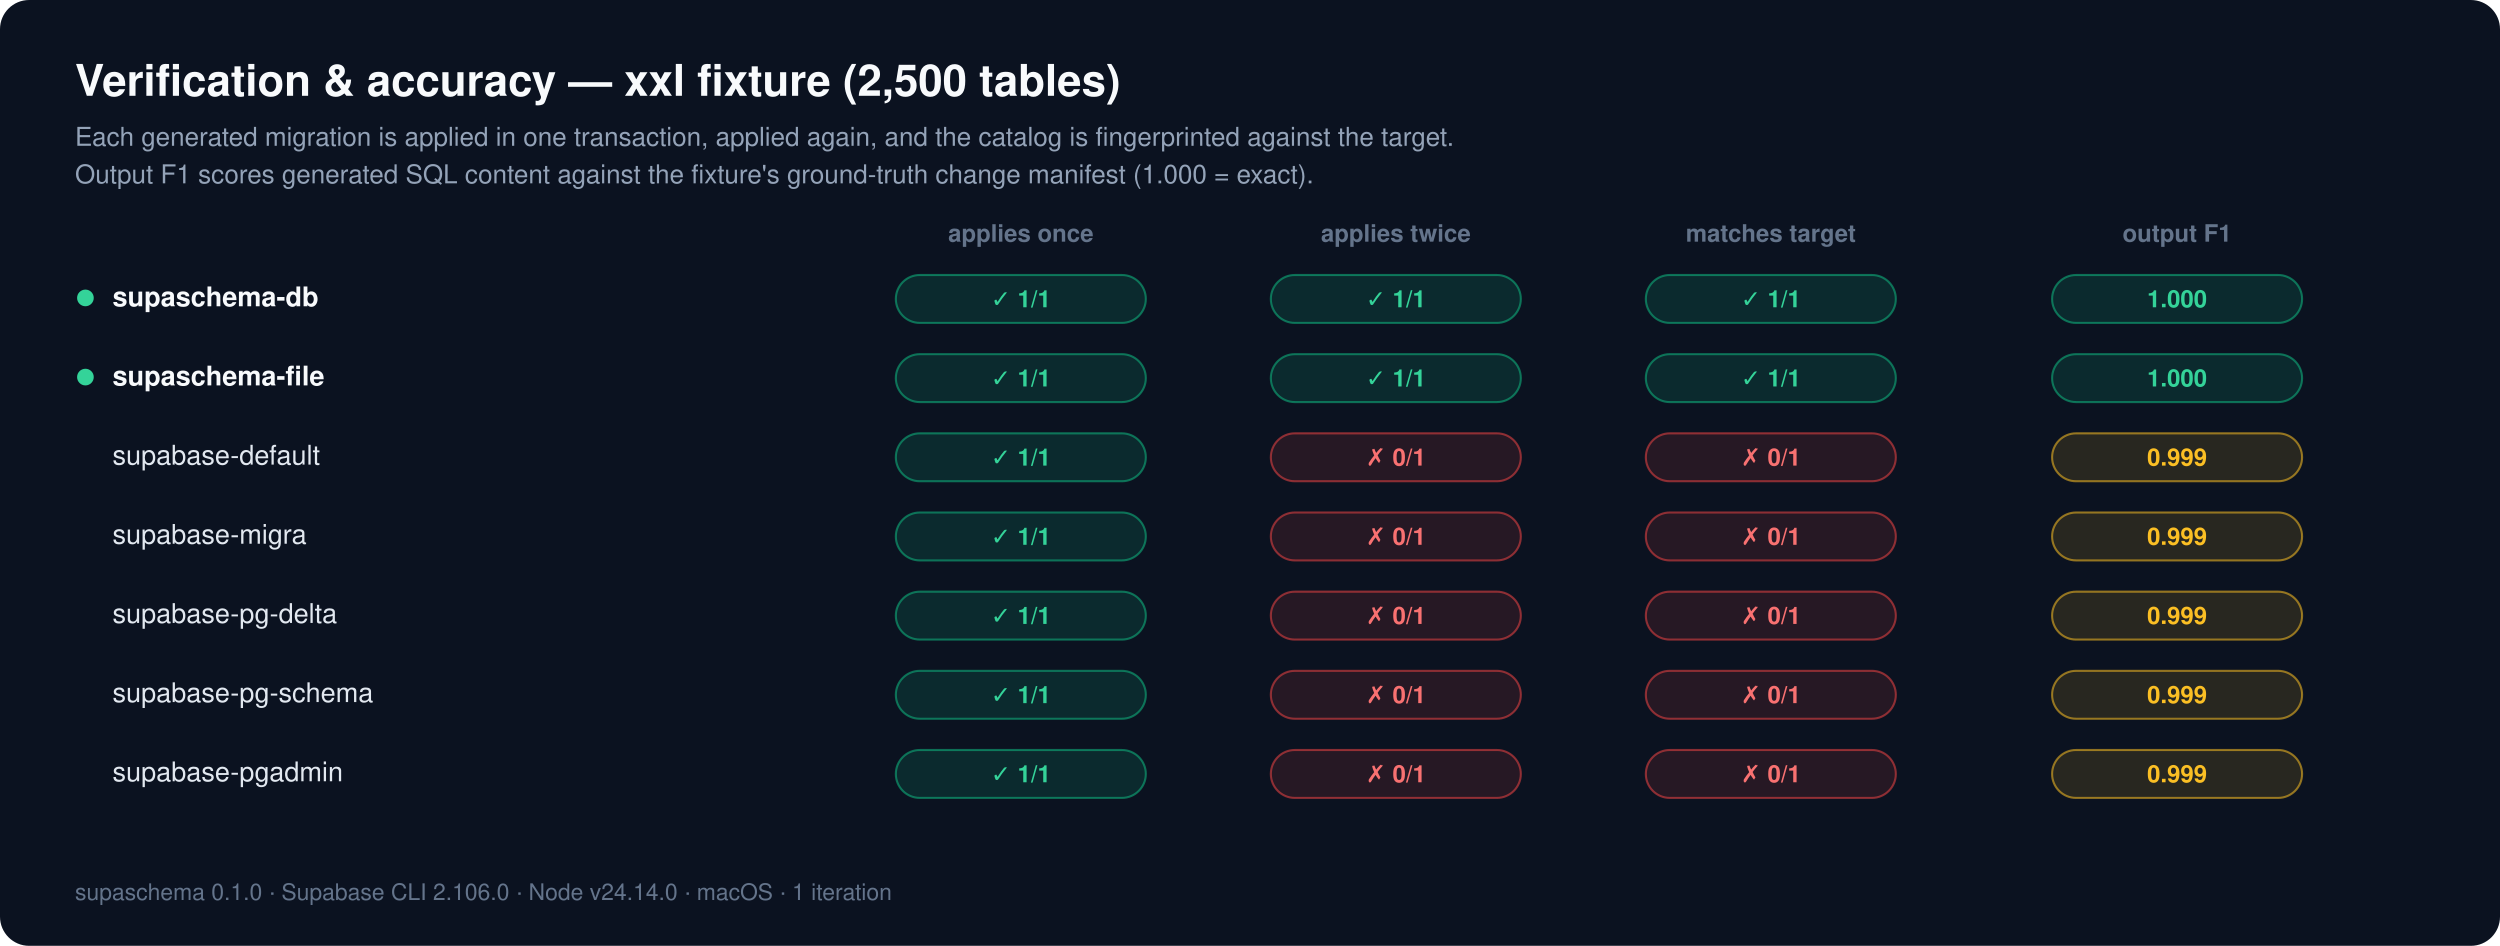
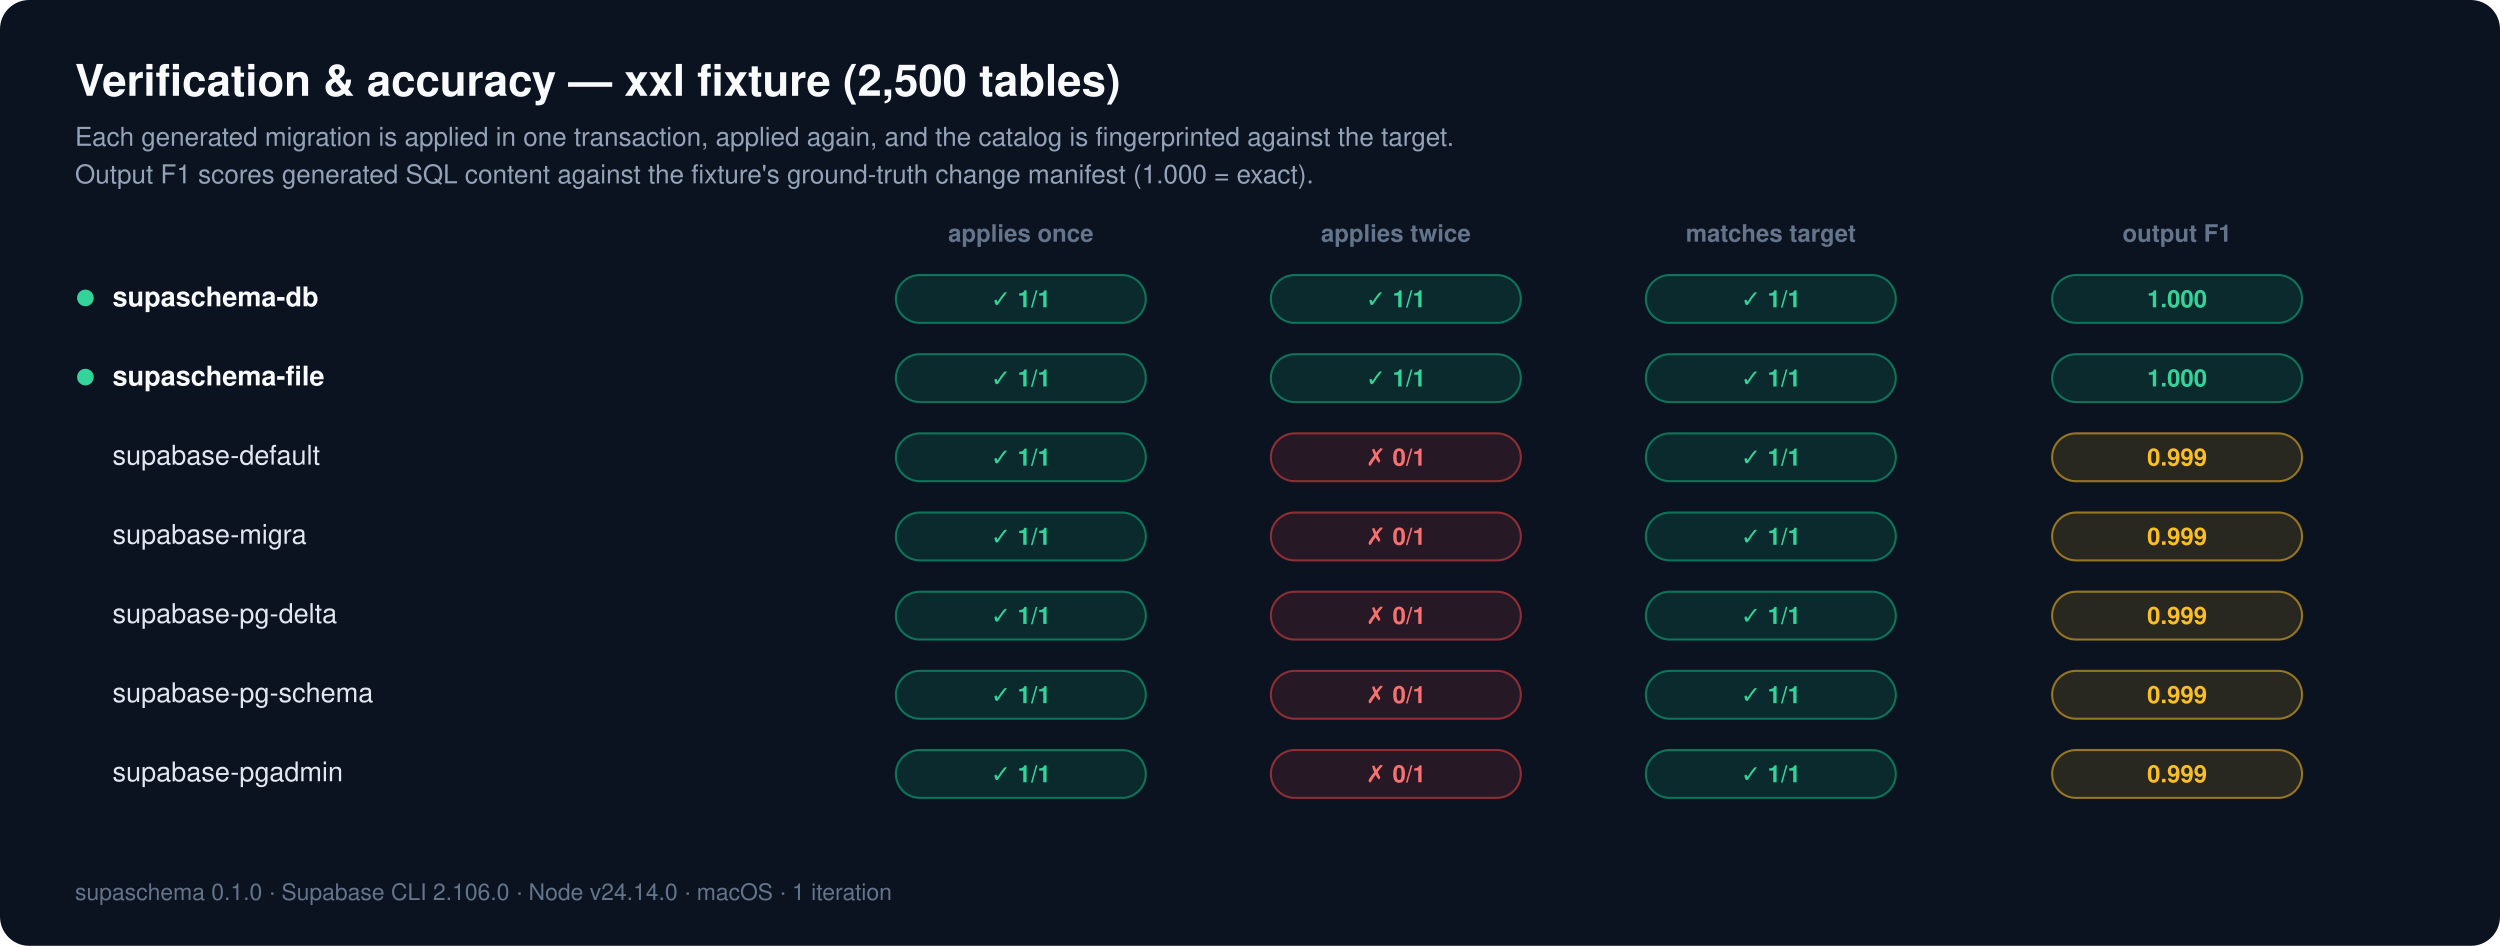
<svg xmlns="http://www.w3.org/2000/svg" width="1200" height="454" viewBox="0 0 1200 454" role="img">
  <defs>
    <linearGradient id="supaGradient" x1="0" y1="0" x2="1" y2="0">
      <stop offset="0%" stop-color="#059669" />
      <stop offset="100%" stop-color="#34d399" />
    </linearGradient>
    <linearGradient id="slateGradient" x1="0" y1="0" x2="1" y2="0">
      <stop offset="0%" stop-color="#3b4757" />
      <stop offset="100%" stop-color="#526079" />
    </linearGradient>
  </defs>
  <rect width="100%" height="100%" rx="14" fill="#0b1220" />
  <text x="36.0" y="46.0" fill="#f8fafc" font-family="ui-sans-serif, system-ui, 'Segoe UI', Helvetica, Arial, sans-serif" font-size="21" font-weight="700">Verification &amp; accuracy — xxl fixture (2,500 tables)</text>
  <text x="36.0" y="70.0" fill="#94a3b8" font-family="ui-sans-serif, system-ui, 'Segoe UI', Helvetica, Arial, sans-serif" font-size="12.5" font-weight="400">Each generated migration is applied in one transaction, applied again, and the catalog is fingerprinted against the target.</text>
  <text x="36.0" y="88.0" fill="#94a3b8" font-family="ui-sans-serif, system-ui, 'Segoe UI', Helvetica, Arial, sans-serif" font-size="12.5" font-weight="400">Output F1 scores generated SQL content against the fixture's ground-truth change manifest (1.000 = exact).</text>
  <text x="490.0" y="116.0" fill="#64748b" font-family="ui-sans-serif, system-ui, 'Segoe UI', Helvetica, Arial, sans-serif" font-size="11.5" font-weight="600" text-anchor="middle">applies once</text>
  <text x="670.0" y="116.0" fill="#64748b" font-family="ui-sans-serif, system-ui, 'Segoe UI', Helvetica, Arial, sans-serif" font-size="11.5" font-weight="600" text-anchor="middle">applies twice</text>
  <text x="850.0" y="116.0" fill="#64748b" font-family="ui-sans-serif, system-ui, 'Segoe UI', Helvetica, Arial, sans-serif" font-size="11.5" font-weight="600" text-anchor="middle">matches target</text>
  <text x="1045.0" y="116.0" fill="#64748b" font-family="ui-sans-serif, system-ui, 'Segoe UI', Helvetica, Arial, sans-serif" font-size="11.5" font-weight="600" text-anchor="middle">output F1</text>
  <circle cx="41" cy="143" r="4" fill="#34d399" />
  <text x="54.0" y="147.0" fill="#f8fafc" font-family="ui-sans-serif, system-ui, 'Segoe UI', Helvetica, Arial, sans-serif" font-size="13" font-weight="650">supaschema-db</text>
  <rect x="430" y="132" width="120" height="23" rx="11.5" fill="rgba(16,185,129,0.14)" stroke="#10b981" stroke-opacity="0.55" />
  <text x="490.0" y="147.5" fill="#34d399" font-family="ui-sans-serif, system-ui, 'Segoe UI', Helvetica, Arial, sans-serif" font-size="11.5" font-weight="600" text-anchor="middle">✓ 1/1</text>
  <rect x="610" y="132" width="120" height="23" rx="11.5" fill="rgba(16,185,129,0.14)" stroke="#10b981" stroke-opacity="0.55" />
  <text x="670.0" y="147.5" fill="#34d399" font-family="ui-sans-serif, system-ui, 'Segoe UI', Helvetica, Arial, sans-serif" font-size="11.5" font-weight="600" text-anchor="middle">✓ 1/1</text>
  <rect x="790" y="132" width="120" height="23" rx="11.5" fill="rgba(16,185,129,0.14)" stroke="#10b981" stroke-opacity="0.55" />
  <text x="850.0" y="147.5" fill="#34d399" font-family="ui-sans-serif, system-ui, 'Segoe UI', Helvetica, Arial, sans-serif" font-size="11.5" font-weight="600" text-anchor="middle">✓ 1/1</text>
  <rect x="985" y="132" width="120" height="23" rx="11.5" fill="rgba(16,185,129,0.14)" stroke="#10b981" stroke-opacity="0.55" />
  <text x="1045.0" y="147.5" fill="#34d399" font-family="ui-sans-serif, system-ui, 'Segoe UI', Helvetica, Arial, sans-serif" font-size="11.5" font-weight="600" text-anchor="middle">1.000</text>
  <circle cx="41" cy="181" r="4" fill="#34d399" />
  <text x="54.0" y="185.0" fill="#f8fafc" font-family="ui-sans-serif, system-ui, 'Segoe UI', Helvetica, Arial, sans-serif" font-size="13" font-weight="650">supaschema-file</text>
  <rect x="430" y="170" width="120" height="23" rx="11.5" fill="rgba(16,185,129,0.14)" stroke="#10b981" stroke-opacity="0.55" />
  <text x="490.0" y="185.5" fill="#34d399" font-family="ui-sans-serif, system-ui, 'Segoe UI', Helvetica, Arial, sans-serif" font-size="11.5" font-weight="600" text-anchor="middle">✓ 1/1</text>
  <rect x="610" y="170" width="120" height="23" rx="11.5" fill="rgba(16,185,129,0.14)" stroke="#10b981" stroke-opacity="0.55" />
  <text x="670.0" y="185.5" fill="#34d399" font-family="ui-sans-serif, system-ui, 'Segoe UI', Helvetica, Arial, sans-serif" font-size="11.5" font-weight="600" text-anchor="middle">✓ 1/1</text>
  <rect x="790" y="170" width="120" height="23" rx="11.5" fill="rgba(16,185,129,0.14)" stroke="#10b981" stroke-opacity="0.55" />
  <text x="850.0" y="185.5" fill="#34d399" font-family="ui-sans-serif, system-ui, 'Segoe UI', Helvetica, Arial, sans-serif" font-size="11.5" font-weight="600" text-anchor="middle">✓ 1/1</text>
  <rect x="985" y="170" width="120" height="23" rx="11.5" fill="rgba(16,185,129,0.14)" stroke="#10b981" stroke-opacity="0.55" />
  <text x="1045.0" y="185.5" fill="#34d399" font-family="ui-sans-serif, system-ui, 'Segoe UI', Helvetica, Arial, sans-serif" font-size="11.5" font-weight="600" text-anchor="middle">1.000</text>
  <text x="54.0" y="223.0" fill="#e2e8f0" font-family="ui-sans-serif, system-ui, 'Segoe UI', Helvetica, Arial, sans-serif" font-size="13" font-weight="450">supabase-default</text>
  <rect x="430" y="208" width="120" height="23" rx="11.5" fill="rgba(16,185,129,0.14)" stroke="#10b981" stroke-opacity="0.55" />
  <text x="490.0" y="223.5" fill="#34d399" font-family="ui-sans-serif, system-ui, 'Segoe UI', Helvetica, Arial, sans-serif" font-size="11.5" font-weight="600" text-anchor="middle">✓ 1/1</text>
  <rect x="610" y="208" width="120" height="23" rx="11.5" fill="rgba(239,68,68,0.12)" stroke="#ef4444" stroke-opacity="0.55" />
  <text x="670.0" y="223.5" fill="#f87171" font-family="ui-sans-serif, system-ui, 'Segoe UI', Helvetica, Arial, sans-serif" font-size="11.5" font-weight="600" text-anchor="middle">✗ 0/1</text>
-   <rect x="790" y="208" width="120" height="23" rx="11.5" fill="rgba(239,68,68,0.12)" stroke="#ef4444" stroke-opacity="0.55" />
-   <text x="850.0" y="223.5" fill="#f87171" font-family="ui-sans-serif, system-ui, 'Segoe UI', Helvetica, Arial, sans-serif" font-size="11.5" font-weight="600" text-anchor="middle">✗ 0/1</text>
+   <rect x="790" y="208" width="120" height="23" rx="11.5" fill="rgba(16,185,129,0.14)" stroke="#10b981" stroke-opacity="0.55" />
+   <text x="850.0" y="223.5" fill="#34d399" font-family="ui-sans-serif, system-ui, 'Segoe UI', Helvetica, Arial, sans-serif" font-size="11.5" font-weight="600" text-anchor="middle">✓ 1/1</text>
  <rect x="985" y="208" width="120" height="23" rx="11.5" fill="rgba(251,191,36,0.12)" stroke="#fbbf24" stroke-opacity="0.55" />
  <text x="1045.0" y="223.5" fill="#fbbf24" font-family="ui-sans-serif, system-ui, 'Segoe UI', Helvetica, Arial, sans-serif" font-size="11.5" font-weight="600" text-anchor="middle">0.999</text>
  <text x="54.0" y="261.0" fill="#e2e8f0" font-family="ui-sans-serif, system-ui, 'Segoe UI', Helvetica, Arial, sans-serif" font-size="13" font-weight="450">supabase-migra</text>
  <rect x="430" y="246" width="120" height="23" rx="11.5" fill="rgba(16,185,129,0.14)" stroke="#10b981" stroke-opacity="0.55" />
  <text x="490.0" y="261.5" fill="#34d399" font-family="ui-sans-serif, system-ui, 'Segoe UI', Helvetica, Arial, sans-serif" font-size="11.5" font-weight="600" text-anchor="middle">✓ 1/1</text>
  <rect x="610" y="246" width="120" height="23" rx="11.5" fill="rgba(239,68,68,0.12)" stroke="#ef4444" stroke-opacity="0.55" />
  <text x="670.0" y="261.5" fill="#f87171" font-family="ui-sans-serif, system-ui, 'Segoe UI', Helvetica, Arial, sans-serif" font-size="11.5" font-weight="600" text-anchor="middle">✗ 0/1</text>
-   <rect x="790" y="246" width="120" height="23" rx="11.5" fill="rgba(239,68,68,0.12)" stroke="#ef4444" stroke-opacity="0.55" />
-   <text x="850.0" y="261.5" fill="#f87171" font-family="ui-sans-serif, system-ui, 'Segoe UI', Helvetica, Arial, sans-serif" font-size="11.5" font-weight="600" text-anchor="middle">✗ 0/1</text>
+   <rect x="790" y="246" width="120" height="23" rx="11.5" fill="rgba(16,185,129,0.14)" stroke="#10b981" stroke-opacity="0.55" />
+   <text x="850.0" y="261.5" fill="#34d399" font-family="ui-sans-serif, system-ui, 'Segoe UI', Helvetica, Arial, sans-serif" font-size="11.5" font-weight="600" text-anchor="middle">✓ 1/1</text>
  <rect x="985" y="246" width="120" height="23" rx="11.5" fill="rgba(251,191,36,0.12)" stroke="#fbbf24" stroke-opacity="0.55" />
  <text x="1045.0" y="261.5" fill="#fbbf24" font-family="ui-sans-serif, system-ui, 'Segoe UI', Helvetica, Arial, sans-serif" font-size="11.5" font-weight="600" text-anchor="middle">0.999</text>
  <text x="54.0" y="299.0" fill="#e2e8f0" font-family="ui-sans-serif, system-ui, 'Segoe UI', Helvetica, Arial, sans-serif" font-size="13" font-weight="450">supabase-pg-delta</text>
  <rect x="430" y="284" width="120" height="23" rx="11.5" fill="rgba(16,185,129,0.14)" stroke="#10b981" stroke-opacity="0.55" />
  <text x="490.0" y="299.5" fill="#34d399" font-family="ui-sans-serif, system-ui, 'Segoe UI', Helvetica, Arial, sans-serif" font-size="11.5" font-weight="600" text-anchor="middle">✓ 1/1</text>
  <rect x="610" y="284" width="120" height="23" rx="11.5" fill="rgba(239,68,68,0.12)" stroke="#ef4444" stroke-opacity="0.55" />
  <text x="670.0" y="299.5" fill="#f87171" font-family="ui-sans-serif, system-ui, 'Segoe UI', Helvetica, Arial, sans-serif" font-size="11.5" font-weight="600" text-anchor="middle">✗ 0/1</text>
-   <rect x="790" y="284" width="120" height="23" rx="11.5" fill="rgba(239,68,68,0.12)" stroke="#ef4444" stroke-opacity="0.55" />
-   <text x="850.0" y="299.5" fill="#f87171" font-family="ui-sans-serif, system-ui, 'Segoe UI', Helvetica, Arial, sans-serif" font-size="11.5" font-weight="600" text-anchor="middle">✗ 0/1</text>
+   <rect x="790" y="284" width="120" height="23" rx="11.5" fill="rgba(16,185,129,0.14)" stroke="#10b981" stroke-opacity="0.55" />
+   <text x="850.0" y="299.5" fill="#34d399" font-family="ui-sans-serif, system-ui, 'Segoe UI', Helvetica, Arial, sans-serif" font-size="11.5" font-weight="600" text-anchor="middle">✓ 1/1</text>
  <rect x="985" y="284" width="120" height="23" rx="11.5" fill="rgba(251,191,36,0.12)" stroke="#fbbf24" stroke-opacity="0.55" />
  <text x="1045.0" y="299.5" fill="#fbbf24" font-family="ui-sans-serif, system-ui, 'Segoe UI', Helvetica, Arial, sans-serif" font-size="11.5" font-weight="600" text-anchor="middle">0.999</text>
  <text x="54.0" y="337.0" fill="#e2e8f0" font-family="ui-sans-serif, system-ui, 'Segoe UI', Helvetica, Arial, sans-serif" font-size="13" font-weight="450">supabase-pg-schema</text>
  <rect x="430" y="322" width="120" height="23" rx="11.5" fill="rgba(16,185,129,0.14)" stroke="#10b981" stroke-opacity="0.55" />
  <text x="490.0" y="337.5" fill="#34d399" font-family="ui-sans-serif, system-ui, 'Segoe UI', Helvetica, Arial, sans-serif" font-size="11.5" font-weight="600" text-anchor="middle">✓ 1/1</text>
  <rect x="610" y="322" width="120" height="23" rx="11.5" fill="rgba(239,68,68,0.12)" stroke="#ef4444" stroke-opacity="0.55" />
  <text x="670.0" y="337.5" fill="#f87171" font-family="ui-sans-serif, system-ui, 'Segoe UI', Helvetica, Arial, sans-serif" font-size="11.5" font-weight="600" text-anchor="middle">✗ 0/1</text>
-   <rect x="790" y="322" width="120" height="23" rx="11.5" fill="rgba(239,68,68,0.12)" stroke="#ef4444" stroke-opacity="0.55" />
-   <text x="850.0" y="337.5" fill="#f87171" font-family="ui-sans-serif, system-ui, 'Segoe UI', Helvetica, Arial, sans-serif" font-size="11.5" font-weight="600" text-anchor="middle">✗ 0/1</text>
+   <rect x="790" y="322" width="120" height="23" rx="11.5" fill="rgba(16,185,129,0.14)" stroke="#10b981" stroke-opacity="0.55" />
+   <text x="850.0" y="337.5" fill="#34d399" font-family="ui-sans-serif, system-ui, 'Segoe UI', Helvetica, Arial, sans-serif" font-size="11.5" font-weight="600" text-anchor="middle">✓ 1/1</text>
  <rect x="985" y="322" width="120" height="23" rx="11.5" fill="rgba(251,191,36,0.12)" stroke="#fbbf24" stroke-opacity="0.55" />
  <text x="1045.0" y="337.5" fill="#fbbf24" font-family="ui-sans-serif, system-ui, 'Segoe UI', Helvetica, Arial, sans-serif" font-size="11.5" font-weight="600" text-anchor="middle">0.999</text>
  <text x="54.0" y="375.0" fill="#e2e8f0" font-family="ui-sans-serif, system-ui, 'Segoe UI', Helvetica, Arial, sans-serif" font-size="13" font-weight="450">supabase-pgadmin</text>
  <rect x="430" y="360" width="120" height="23" rx="11.5" fill="rgba(16,185,129,0.14)" stroke="#10b981" stroke-opacity="0.55" />
  <text x="490.0" y="375.5" fill="#34d399" font-family="ui-sans-serif, system-ui, 'Segoe UI', Helvetica, Arial, sans-serif" font-size="11.5" font-weight="600" text-anchor="middle">✓ 1/1</text>
  <rect x="610" y="360" width="120" height="23" rx="11.5" fill="rgba(239,68,68,0.12)" stroke="#ef4444" stroke-opacity="0.55" />
  <text x="670.0" y="375.5" fill="#f87171" font-family="ui-sans-serif, system-ui, 'Segoe UI', Helvetica, Arial, sans-serif" font-size="11.5" font-weight="600" text-anchor="middle">✗ 0/1</text>
-   <rect x="790" y="360" width="120" height="23" rx="11.5" fill="rgba(239,68,68,0.12)" stroke="#ef4444" stroke-opacity="0.55" />
-   <text x="850.0" y="375.5" fill="#f87171" font-family="ui-sans-serif, system-ui, 'Segoe UI', Helvetica, Arial, sans-serif" font-size="11.5" font-weight="600" text-anchor="middle">✗ 0/1</text>
+   <rect x="790" y="360" width="120" height="23" rx="11.5" fill="rgba(16,185,129,0.14)" stroke="#10b981" stroke-opacity="0.55" />
+   <text x="850.0" y="375.5" fill="#34d399" font-family="ui-sans-serif, system-ui, 'Segoe UI', Helvetica, Arial, sans-serif" font-size="11.5" font-weight="600" text-anchor="middle">✓ 1/1</text>
  <rect x="985" y="360" width="120" height="23" rx="11.5" fill="rgba(251,191,36,0.12)" stroke="#fbbf24" stroke-opacity="0.55" />
  <text x="1045.0" y="375.5" fill="#fbbf24" font-family="ui-sans-serif, system-ui, 'Segoe UI', Helvetica, Arial, sans-serif" font-size="11.5" font-weight="600" text-anchor="middle">0.999</text>
  <text x="36.0" y="432.0" fill="#64748b" font-family="ui-sans-serif, system-ui, 'Segoe UI', Helvetica, Arial, sans-serif" font-size="11" font-weight="400">supaschema 0.1.0  ·  Supabase CLI 2.106.0  ·  Node v24.14.0  ·  macOS  ·  1 iteration</text>
</svg>
